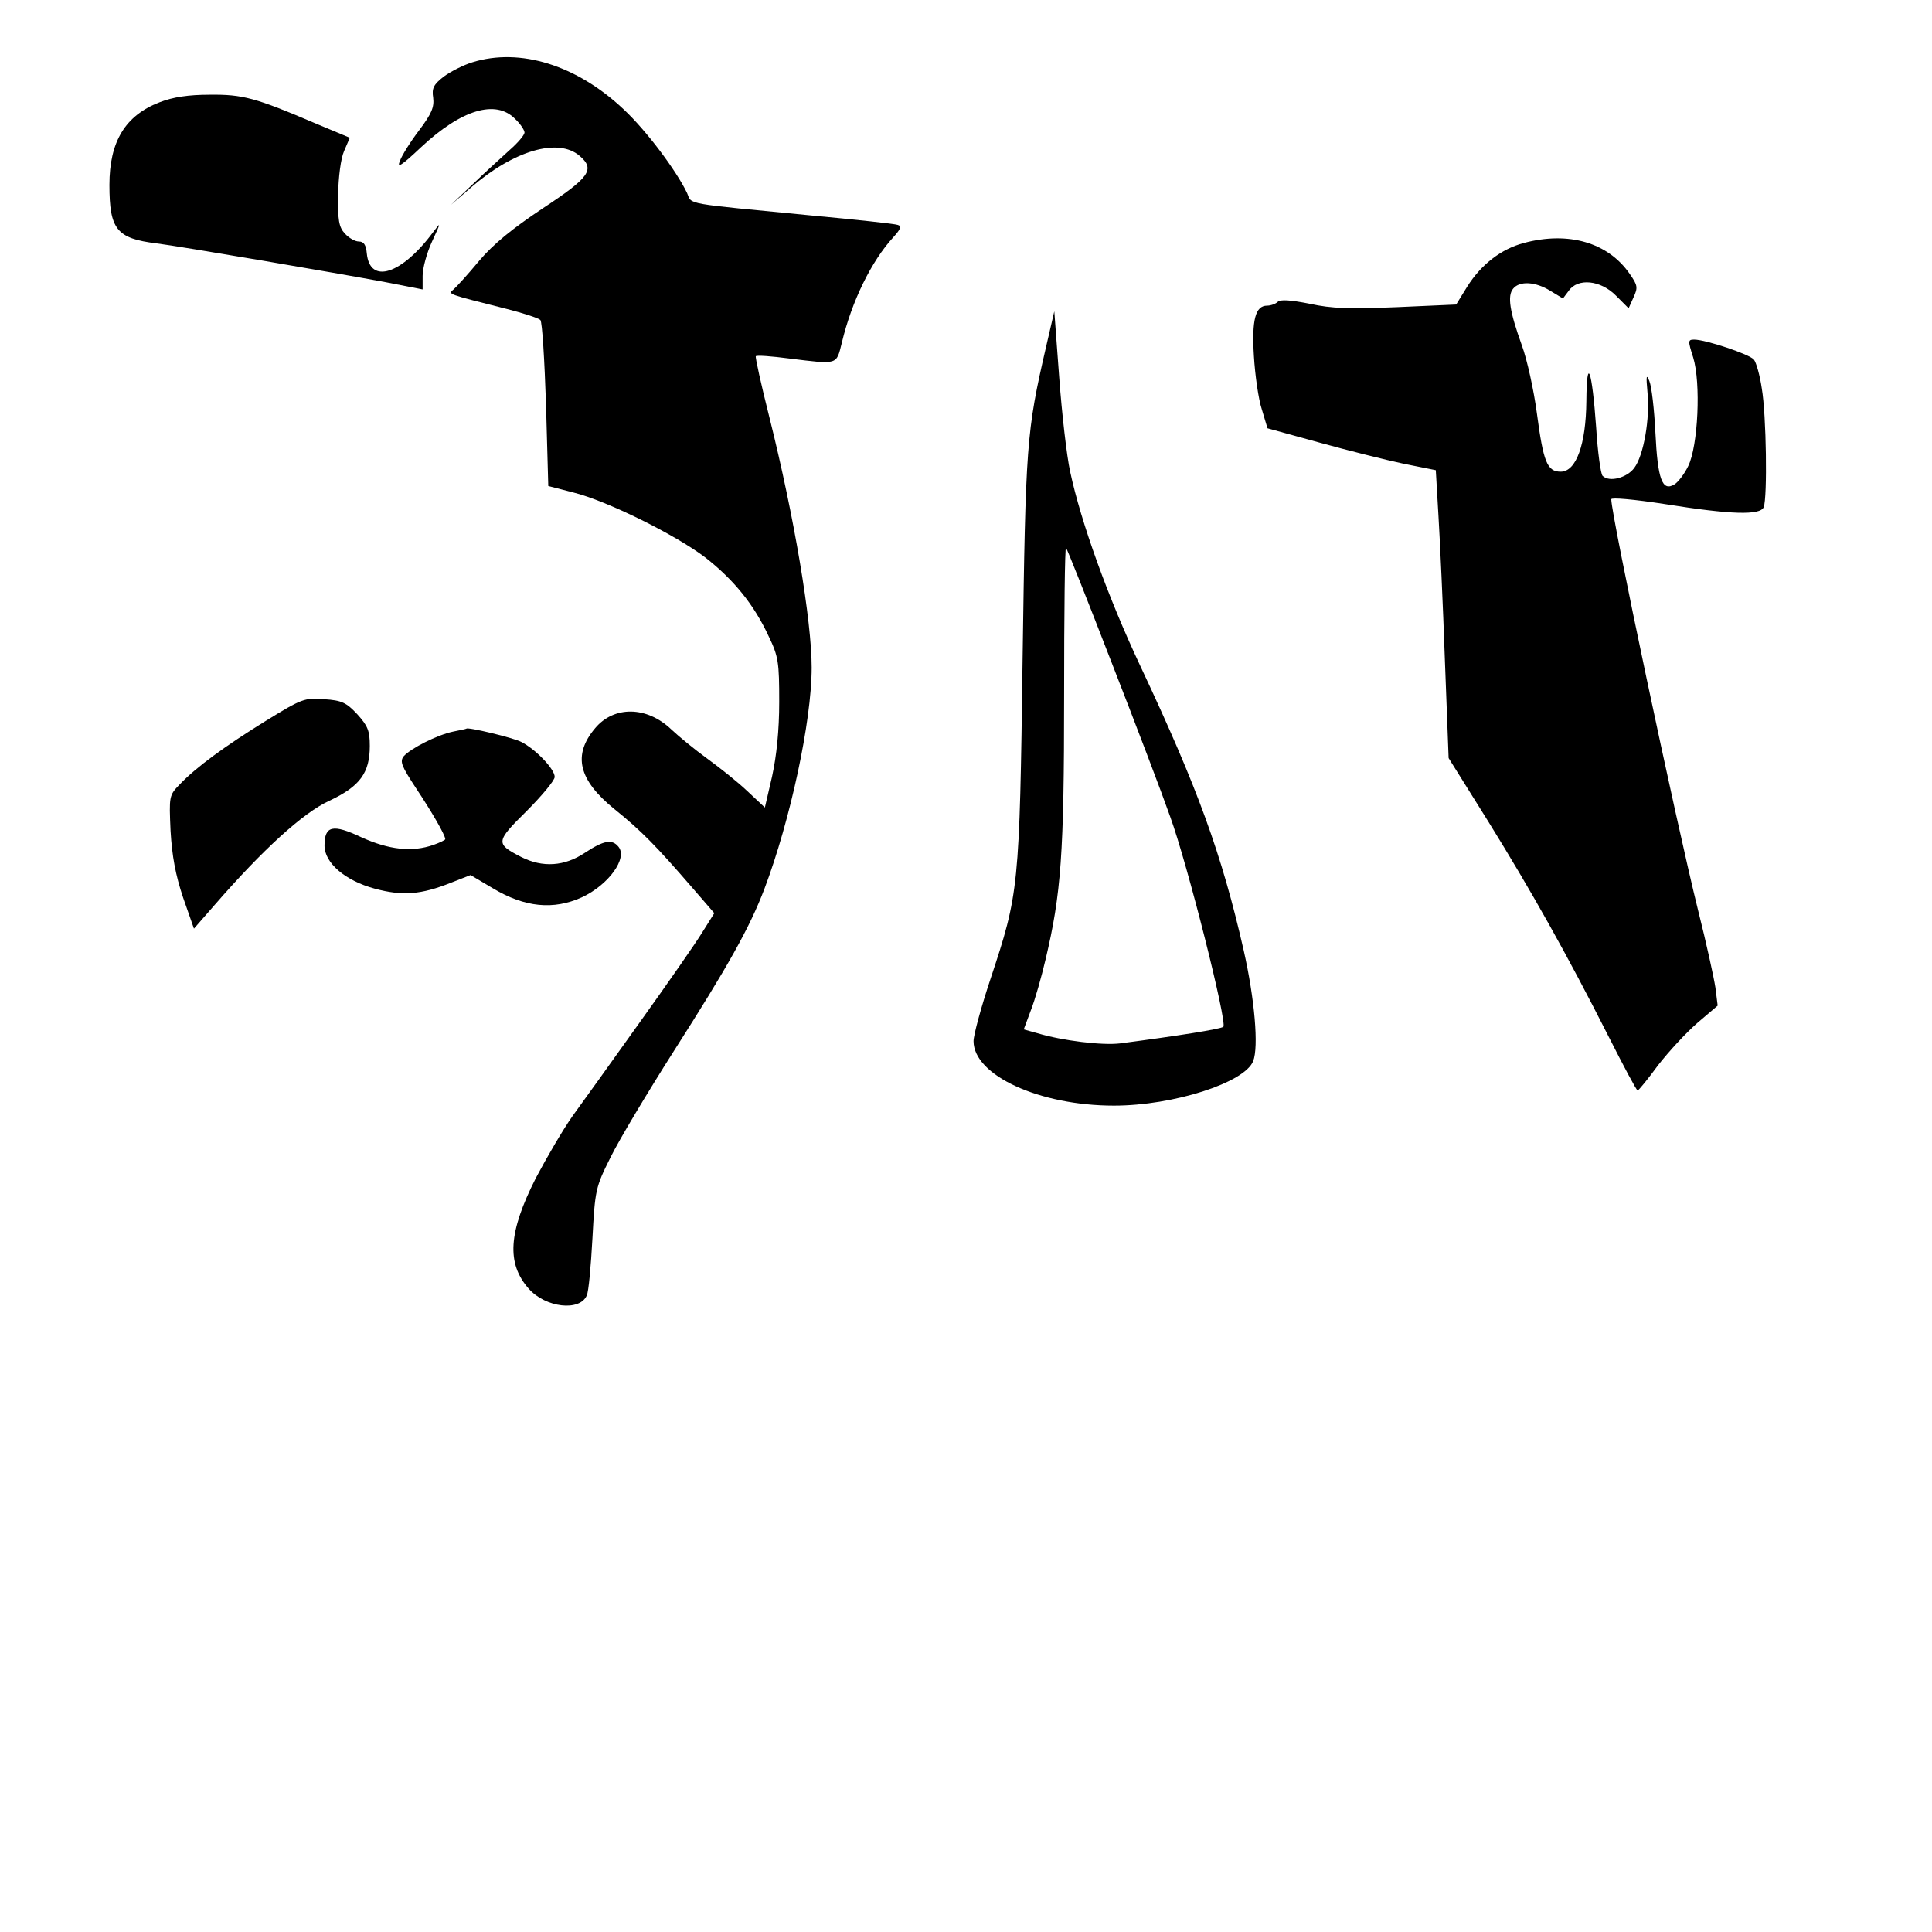
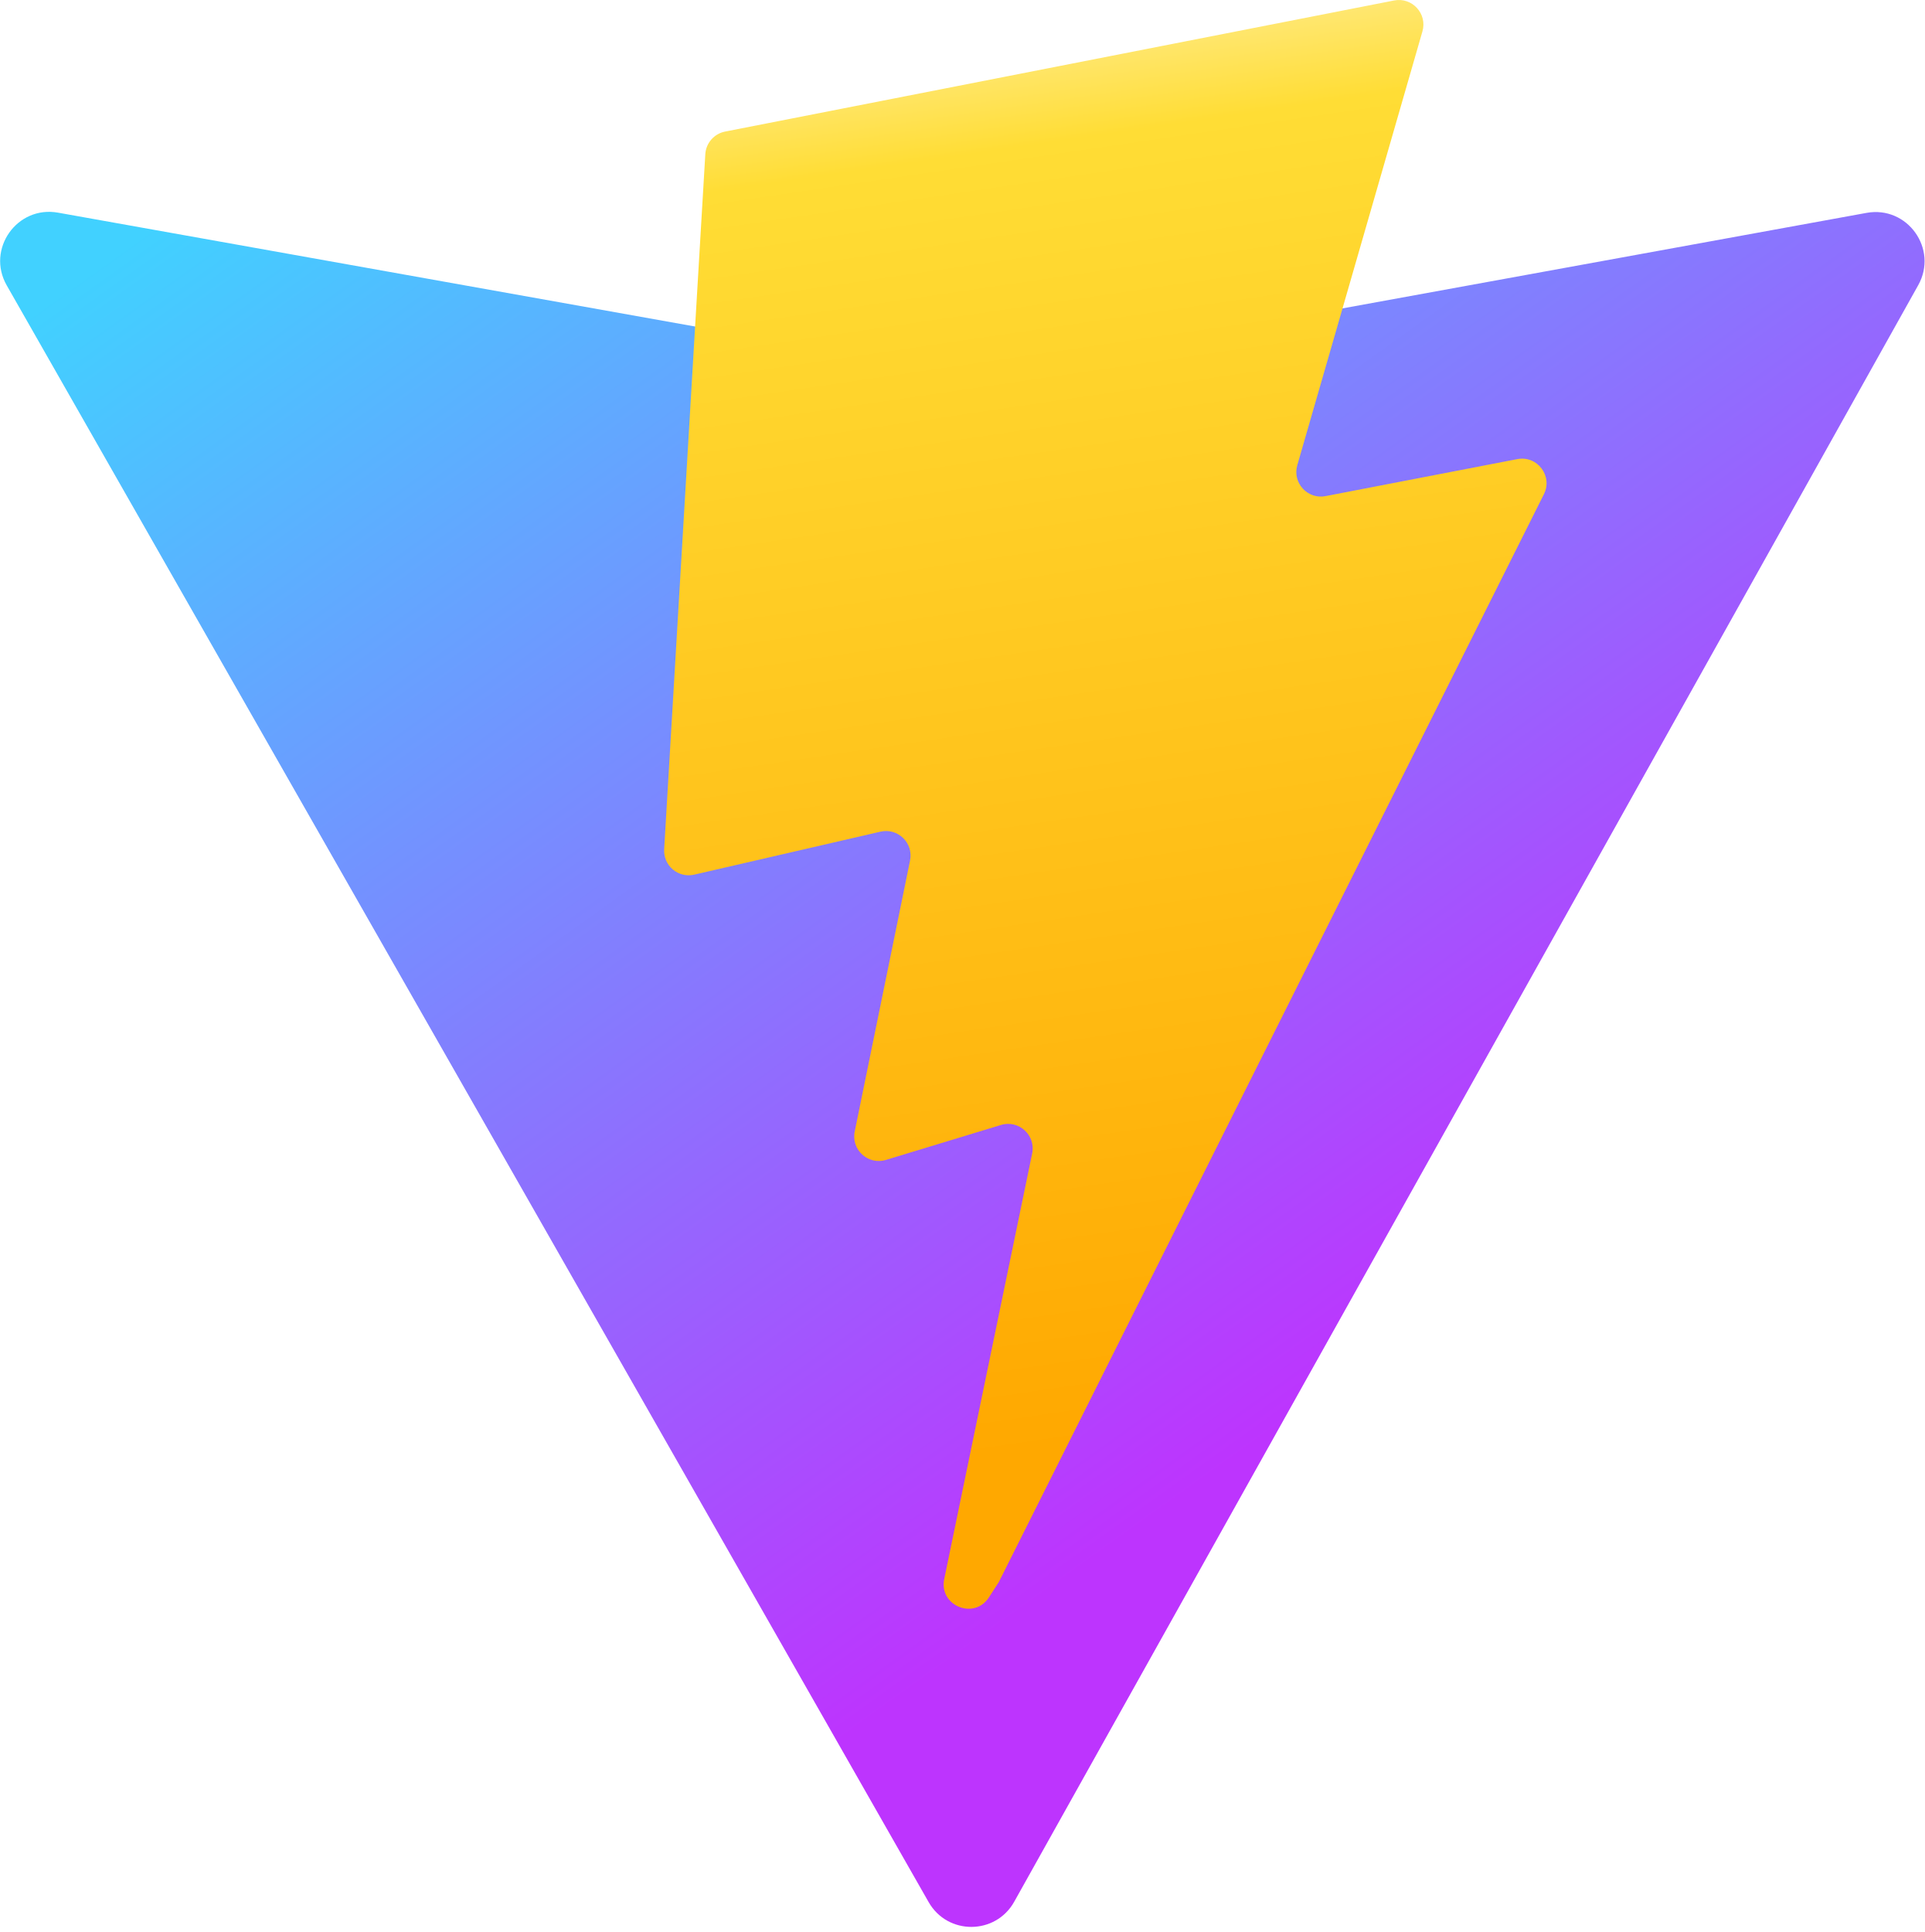
- <svg xmlns="http://www.w3.org/2000/svg" version="1.0" width="512pt" height="512pt" viewBox="0 0 512 512" preserveAspectRatio="xMidYMid meet">
-   <g transform="translate(0,512) scale(0.1,-0.1)" fill="#000000" stroke="none">
-     <path d="M1252 4955 c-23 -7 -57 -24 -76 -38 -27 -21 -32 -31 -28 -56 3 -25 -4 -42 -37 -86 -23 -30 -46 -67 -51 -81 -9 -21 3 -14 56 36 107 100 198 127 249 75 14 -13 25 -30 25 -36 0 -7 -18 -28 -41 -48 -22 -20 -66 -60 -97 -90 l-57 -54 53 46 c113 98 231 133 288 84 42 -36 27 -57 -99 -140 -78 -52 -129 -93 -167 -138 -29 -35 -60 -69 -68 -76 -15 -13 -20 -11 142 -52 43 -11 83 -24 88 -29 5 -5 11 -106 15 -224 l6 -216 66 -17 c89 -22 271 -112 351 -173 75 -59 128 -124 167 -208 26 -54 28 -69 28 -174 0 -76 -7 -143 -19 -198 l-19 -82 -46 43 c-25 24 -73 62 -106 86 -33 24 -76 59 -96 78 -65 62 -152 63 -202 3 -60 -71 -44 -137 51 -214 71 -57 112 -99 207 -209 l58 -67 -32 -51 c-17 -28 -91 -134 -164 -236 -72 -101 -153 -214 -180 -251 -26 -37 -69 -111 -97 -164 -73 -144 -78 -226 -19 -293 45 -51 136 -61 154 -18 5 10 11 78 15 151 7 129 8 135 48 215 22 45 98 172 168 282 143 224 201 327 240 430 68 180 125 443 125 586 0 124 -46 399 -112 663 -22 87 -38 160 -36 162 3 3 42 0 88 -6 131 -16 125 -18 140 42 26 109 78 216 137 280 19 21 22 29 11 32 -8 3 -111 14 -229 25 -340 33 -316 28 -329 59 -28 59 -108 166 -168 222 -125 118 -275 164 -401 125z" />
-     <path d="M423 4849 c-91 -35 -133 -104 -133 -219 0 -118 19 -142 125 -155 64 -8 480 -79 608 -103 l97 -19 0 36 c0 20 11 61 25 91 24 52 24 53 3 25 -83 -112 -168 -140 -176 -56 -2 22 -8 31 -21 31 -10 0 -26 9 -37 21 -16 17 -19 36 -18 103 1 47 7 96 16 116 l15 35 -91 38 c-159 68 -193 77 -280 76 -56 0 -97 -6 -133 -20z" />
-     <path d="M4038 4476 c-60 -16 -113 -57 -150 -116 l-29 -47 -157 -7 c-125 -5 -172 -4 -231 9 -51 10 -78 12 -85 5 -5 -5 -18 -10 -28 -10 -31 0 -41 -37 -35 -134 3 -50 12 -114 21 -141 l15 -50 138 -38 c76 -21 176 -46 223 -56 l85 -17 7 -120 c4 -65 12 -237 17 -381 l10 -262 105 -168 c114 -184 208 -351 319 -570 40 -79 74 -143 77 -143 3 1 27 30 54 67 28 36 74 86 104 112 l54 46 -6 48 c-4 26 -24 118 -46 205 -59 238 -230 1046 -230 1089 0 5 59 0 143 -13 175 -28 252 -30 261 -8 10 26 7 244 -5 314 -5 35 -15 70 -21 77 -11 14 -128 53 -158 53 -17 0 -17 -3 -3 -47 21 -68 13 -235 -13 -288 -10 -21 -27 -43 -37 -49 -32 -19 -44 14 -50 137 -3 61 -10 123 -16 137 -8 20 -9 14 -5 -30 7 -68 -10 -167 -35 -200 -19 -26 -66 -39 -84 -21 -5 5 -13 63 -17 128 -11 154 -25 194 -26 70 -1 -115 -27 -187 -68 -187 -36 0 -46 26 -63 154 -8 61 -26 143 -40 181 -32 89 -39 131 -23 150 17 21 59 19 99 -6 l33 -20 15 20 c24 35 85 29 126 -13 l33 -33 13 29 c12 26 11 32 -10 62 -57 83 -162 114 -281 82z" />
-     <path d="M2772 4200 c-52 -225 -54 -256 -62 -825 -8 -609 -10 -623 -85 -849 -25 -75 -45 -149 -45 -165 0 -91 175 -171 372 -171 158 0 347 61 369 118 15 37 4 165 -25 293 -58 255 -122 431 -274 754 -86 183 -157 380 -186 515 -9 41 -22 154 -29 250 l-13 175 -22 -95z m174 -836 c64 -164 134 -348 155 -408 46 -126 152 -547 141 -557 -6 -6 -120 -24 -273 -44 -47 -6 -154 7 -220 27 l-36 10 19 51 c11 28 28 88 39 135 41 173 49 278 49 696 0 220 2 397 5 394 3 -2 57 -139 121 -304z" />
-     <path d="M705 3210 c-110 -68 -185 -123 -229 -169 -28 -29 -28 -31 -24 -123 4 -67 13 -116 33 -176 l29 -83 55 63 c127 146 234 244 304 276 81 38 107 74 107 145 0 40 -5 53 -33 84 -29 31 -41 37 -88 40 -52 4 -58 2 -154 -57z" />
-     <path d="M1200 3181 c-42 -9 -111 -44 -130 -65 -11 -14 -6 -26 32 -84 42 -63 78 -125 78 -136 0 -2 -14 -9 -31 -15 -57 -20 -118 -13 -191 20 -76 36 -98 31 -98 -22 0 -46 55 -93 133 -114 74 -20 123 -16 203 16 l51 20 59 -35 c85 -51 161 -58 236 -24 71 33 122 104 97 134 -17 21 -39 17 -89 -16 -54 -36 -112 -40 -169 -11 -68 35 -68 40 14 121 41 41 75 82 75 91 0 21 -51 74 -89 93 -21 11 -142 40 -145 35 -1 -1 -17 -4 -36 -8z" />
-   </g>
+ <svg xmlns="http://www.w3.org/2000/svg" aria-hidden="true" role="img" class="iconify iconify--logos" width="31.88" height="32" preserveAspectRatio="xMidYMid meet" viewBox="0 0 256 257">
+   <defs>
+     <linearGradient id="IconifyId1813088fe1fbc01fb466" x1="-.828%" x2="57.636%" y1="7.652%" y2="78.411%">
+       <stop offset="0%" stop-color="#41D1FF" />
+       <stop offset="100%" stop-color="#BD34FE" />
+     </linearGradient>
+     <linearGradient id="IconifyId1813088fe1fbc01fb467" x1="43.376%" x2="50.316%" y1="2.242%" y2="89.03%">
+       <stop offset="0%" stop-color="#FFEA83" />
+       <stop offset="8.333%" stop-color="#FFDD35" />
+       <stop offset="100%" stop-color="#FFA800" />
+     </linearGradient>
+   </defs>
+   <path fill="url(#IconifyId1813088fe1fbc01fb466)" d="M255.153 37.938L134.897 252.976c-2.483 4.44-8.862 4.466-11.382.048L.875 37.958c-2.746-4.814 1.371-10.646 6.827-9.67l120.385 21.517a6.537 6.537 0 0 0 2.322-.004l117.867-21.483c5.438-.991 9.574 4.796 6.877 9.62Z" />
+   <path fill="url(#IconifyId1813088fe1fbc01fb467)" d="M185.432.063L96.44 17.501a3.268 3.268 0 0 0-2.634 3.014l-5.474 92.456a3.268 3.268 0 0 0 3.997 3.378l24.777-5.718c2.318-.535 4.413 1.507 3.936 3.838l-7.361 36.047c-.495 2.426 1.782 4.5 4.151 3.78l15.304-4.649c2.372-.72 4.652 1.36 4.15 3.788l-11.698 56.621c-.732 3.542 3.979 5.473 5.943 2.437l1.313-2.028l72.516-144.72c1.215-2.423-.88-5.186-3.54-4.672l-25.505 4.922c-2.396.462-4.435-1.77-3.759-4.114l16.646-57.705c.677-2.35-1.37-4.583-3.769-4.113Z" />
</svg>
